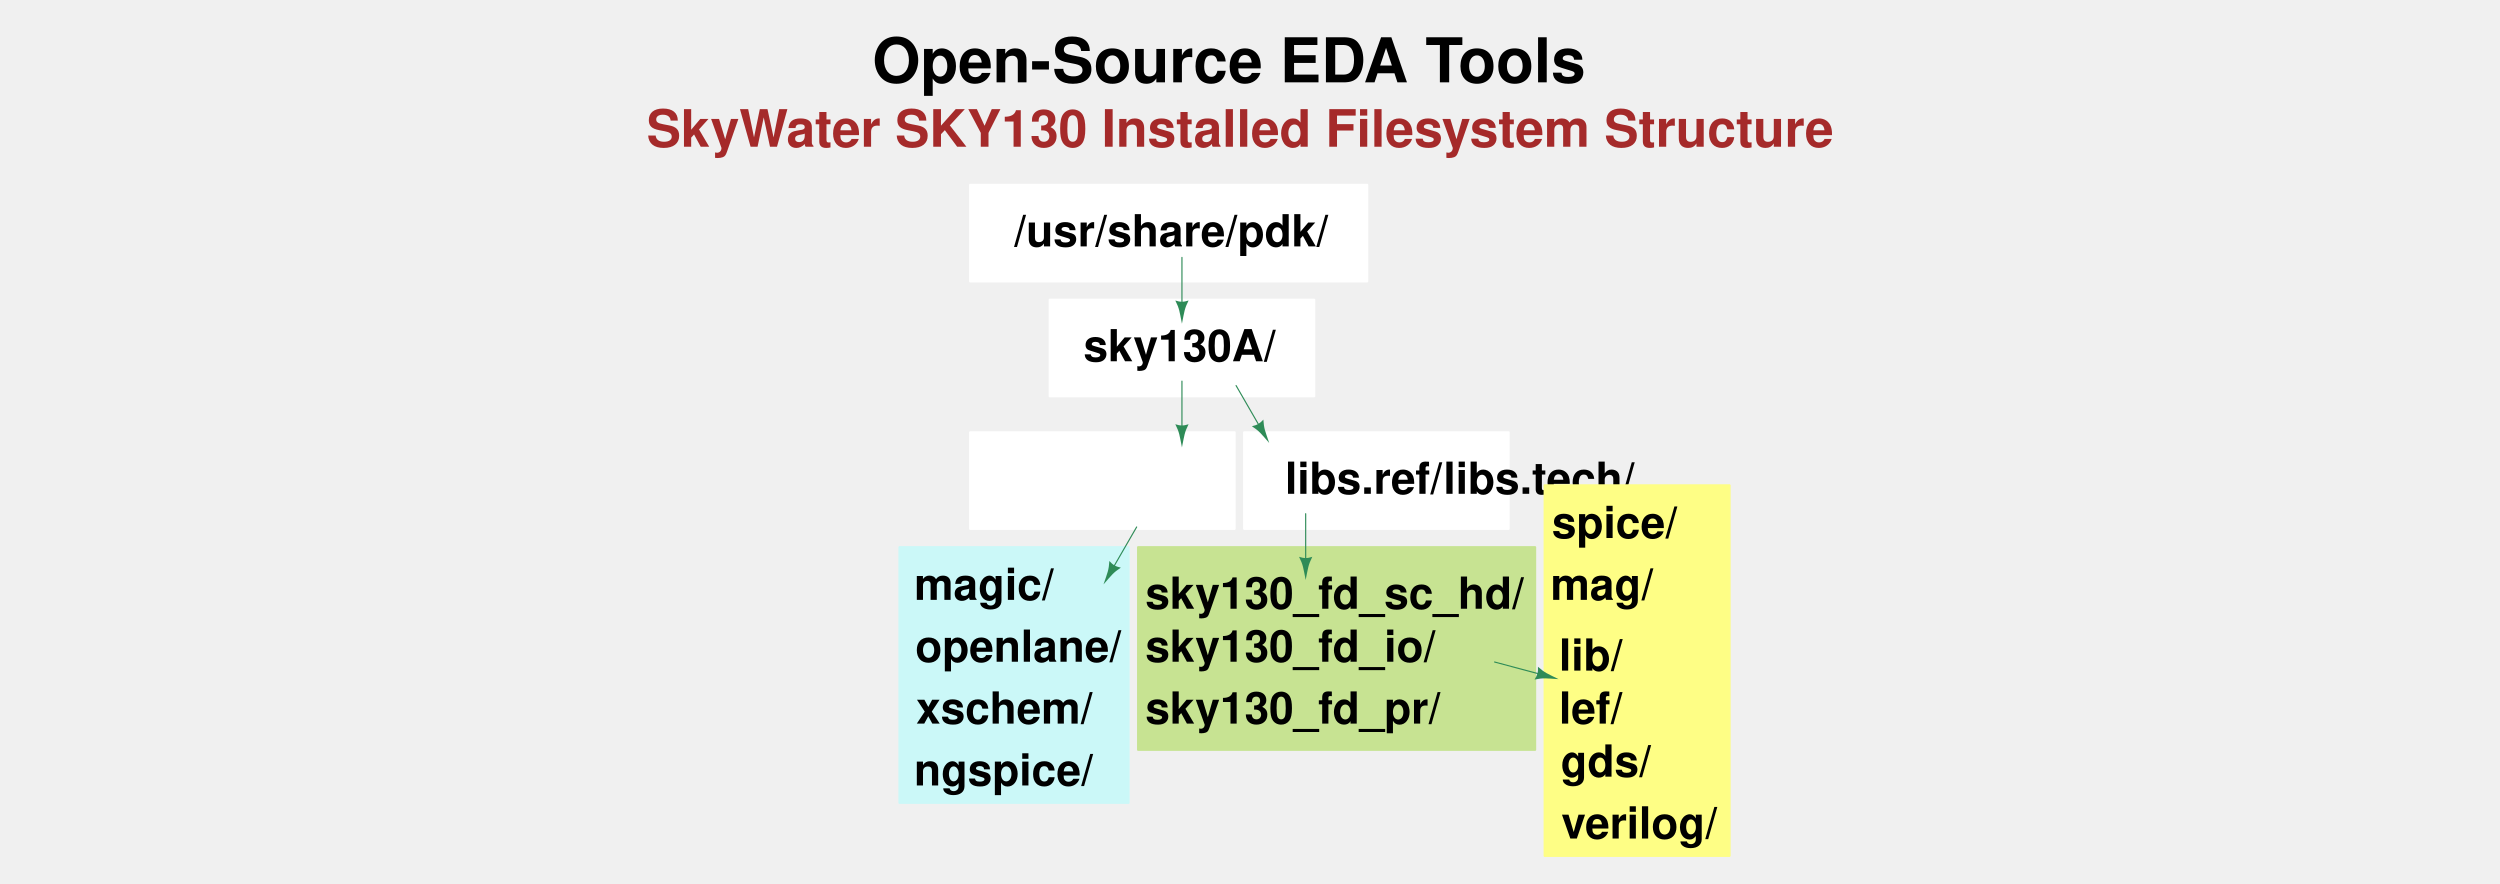
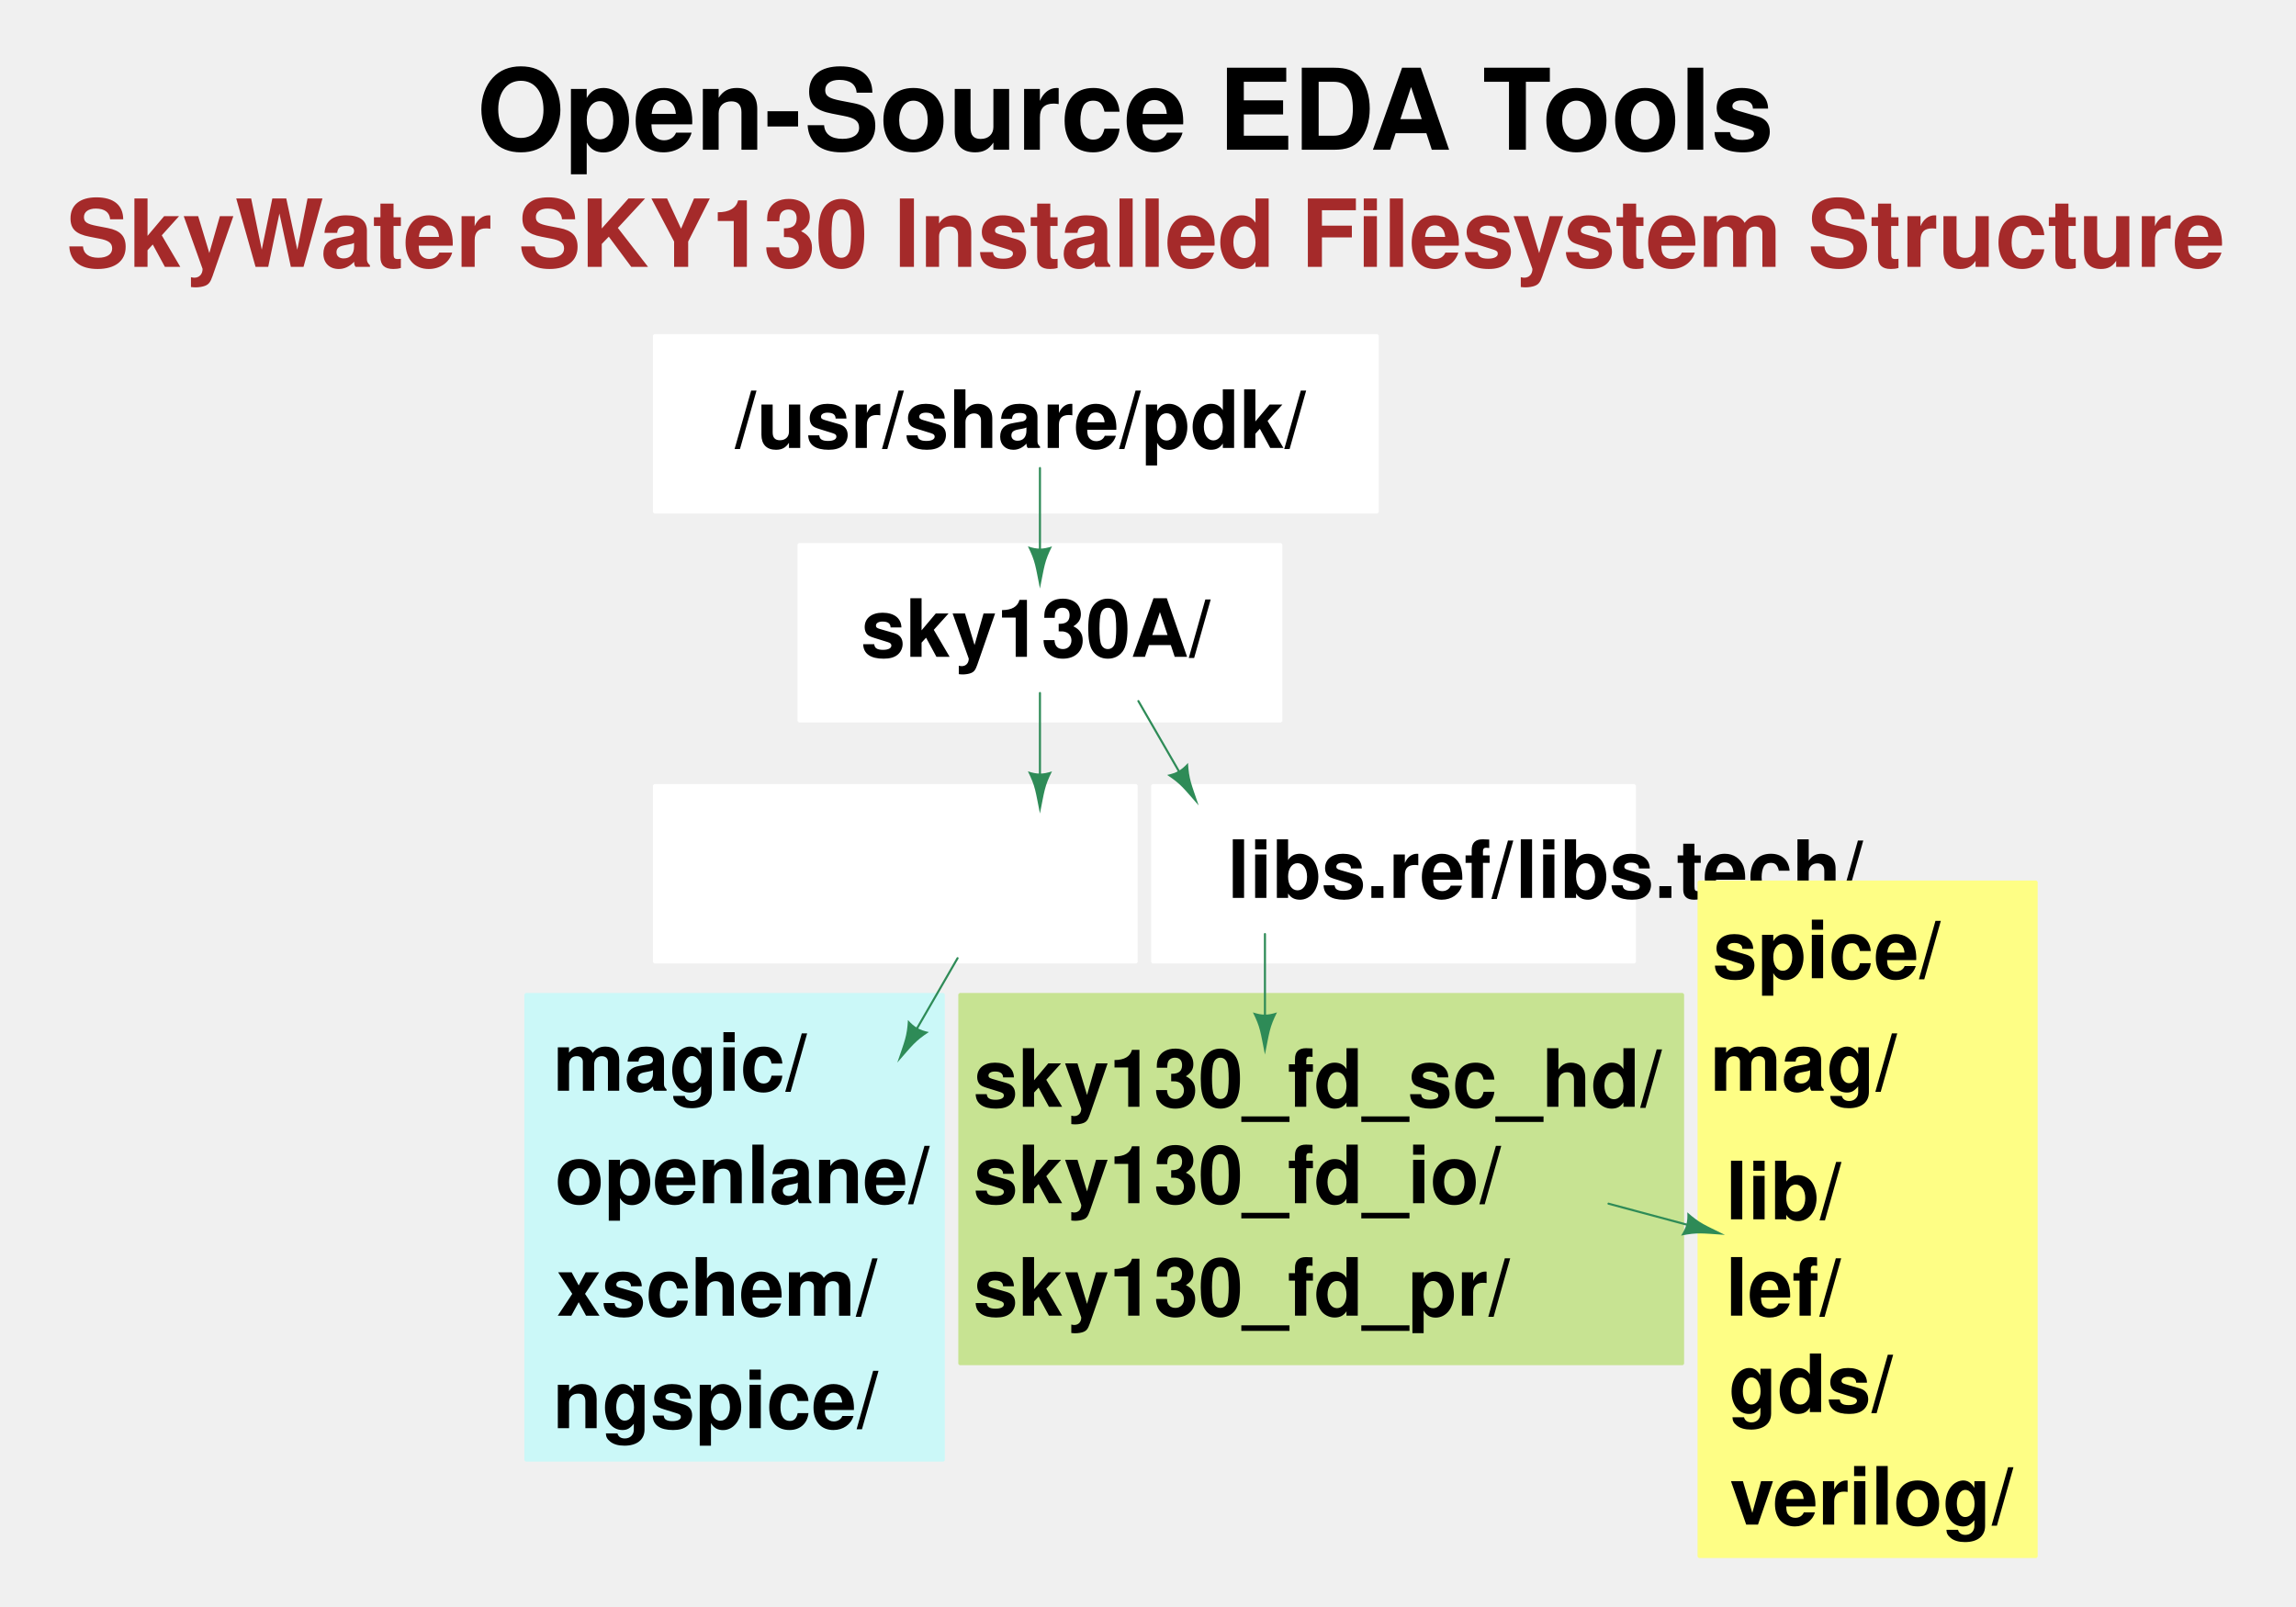
- <svg xmlns="http://www.w3.org/2000/svg" width="1980" height="700" viewBox="0 0 1980 700" version="1.1" id="svg5" xml:space="preserve">
+ <svg xmlns="http://www.w3.org/2000/svg" width="1000" height="700" viewBox="0 0 1000 700" version="1.1" id="svg5" xml:space="preserve">
  <defs id="defs2" />
  <g id="layer1">
-     <g id="g936" transform="matrix(0,1.333333,1.333333,0,318.1256,-31.62255)">
-       <text xml:space="preserve" transform="matrix(0,1,1,0,72.6414,279.547)" style="font-variant:normal;font-weight:bold;font-size:36.767px;font-family:Helvetica;-inkscape-font-specification:Helvetica-Bold;writing-mode:lr-tb;fill:#000000;fill-opacity:1;fill-rule:nonzero;stroke:none" id="text940">
-         <tspan x="0 28.605 51.069 71.511 93.976 106.219 130.743 153.207 175.672 189.974 210.416 230.859 241.08 265.603 292.149 318.695 328.916 351.38 373.845 396.309 406.531" y="0" id="tspan938">Open-Source EDA Tools</tspan>
-       </text>
-     </g>
-     <g id="g942" transform="matrix(0,1.333333,1.333333,0,318.1256,-31.62255)">
-       <text xml:space="preserve" transform="matrix(0,1,1,0,110.892,145.435)" style="font-variant:normal;font-weight:bold;font-size:30.639px;font-family:Helvetica;-inkscape-font-specification:Helvetica-Bold;writing-mode:lr-tb;fill:#a52a2a;fill-opacity:1;fill-rule:nonzero;stroke:none" id="text946">
-         <tspan x="0 20.436 37.471 54.507 83.43 100.465 110.668 127.703 139.622 148.14 168.576 190.697 211.133 228.169 245.204 262.239 270.757 279.274 297.995 315.03 325.233 342.268 350.786 359.304 376.339 395.059 403.577 422.297 430.815 439.333 456.368 473.403 490.438 507.474 517.677 534.712 561.95 570.468 590.904 601.107 613.025 631.746 648.781 658.984 677.704 689.623" y="0" id="tspan944">SkyWater SKY130 Installed Filesystem Structure</tspan>
-       </text>
-     </g>
-     <path d="m 768.108,146.126 v 76.997 h 314.987 v -76.997 z" style="fill:#ffffff;fill-opacity:1;fill-rule:evenodd;stroke:none;stroke-width:0.114" id="path948" />
-     <path d="m 768.108,146.126 v 76.997 h 314.987 v -76.997 z" style="fill:none;stroke:#ffffff;stroke-width:1.137;stroke-linecap:round;stroke-linejoin:bevel;stroke-miterlimit:6;stroke-dasharray:none;stroke-opacity:1" id="path950" />
-     <g id="g952" transform="matrix(0,1.142288,1.142288,0,374.4958,3.32724)">
-       <text xml:space="preserve" transform="matrix(0,1,1,0,167.905,375.161)" style="font-variant:normal;font-weight:bold;font-size:30.639px;font-family:Helvetica;-inkscape-font-specification:Helvetica-Bold;writing-mode:lr-tb;fill:#000000;fill-opacity:1;fill-rule:nonzero;stroke:none" id="text956">
-         <tspan x="0 8.518 27.238 44.273 56.192 64.71 81.745 100.465 117.501 129.419 146.454 154.972 173.692 192.413 209.448" y="0" id="tspan954">/usr/share/pdk/</tspan>
-       </text>
-     </g>
-     <path d="m 831.106,237.122 v 76.997 h 209.991 v -76.997 z" style="fill:#ffffff;fill-opacity:1;fill-rule:evenodd;stroke:none;stroke-width:0.114" id="path958" />
-     <path d="m 831.106,237.122 v 76.997 h 209.991 v -76.997 z" style="fill:none;stroke:#ffffff;stroke-width:1.137;stroke-linecap:round;stroke-linejoin:bevel;stroke-miterlimit:6;stroke-dasharray:none;stroke-opacity:1" id="path960" />
-     <g id="g962" transform="matrix(0,1.142288,1.142288,0,374.4958,3.32724)">
-       <text xml:space="preserve" transform="matrix(0,1,1,0,247.566,423.358)" style="font-variant:normal;font-weight:bold;font-size:30.639px;font-family:Helvetica;-inkscape-font-specification:Helvetica-Bold;writing-mode:lr-tb;fill:#000000;fill-opacity:1;fill-rule:nonzero;stroke:none" id="text966">
-         <tspan x="0 17.035 34.071 51.106 68.141 85.176 102.212 124.333" y="0" id="tspan964">sky130A/</tspan>
-       </text>
-     </g>
-     <path d="m 768.108,342.117 v 76.997 h 209.991 v -76.997 z" style="fill:#ffffff;fill-opacity:1;fill-rule:evenodd;stroke:none;stroke-width:0.114" id="path968" />
-     <path d="m 768.108,342.117 v 76.997 h 209.991 v -76.997 z" style="fill:none;stroke:#ffffff;stroke-width:1.137;stroke-linecap:round;stroke-linejoin:bevel;stroke-miterlimit:6;stroke-dasharray:none;stroke-opacity:1" id="path970" />
-     <path d="m 985.099,342.117 v 76.997 h 209.991 v -76.997 z" style="fill:#ffffff;fill-opacity:1;fill-rule:evenodd;stroke:none;stroke-width:0.114" id="path972" />
-     <path d="m 985.099,342.117 v 76.997 h 209.991 v -76.997 z" style="fill:none;stroke:#ffffff;stroke-width:1.137;stroke-linecap:round;stroke-linejoin:bevel;stroke-miterlimit:6;stroke-dasharray:none;stroke-opacity:1" id="path974" />
-     <g id="g976" transform="matrix(0,1.142288,1.142288,0,374.4958,3.32724)">
-       <text xml:space="preserve" transform="matrix(0,1,1,0,339.484,563.135)" style="font-variant:normal;font-weight:bold;font-size:30.639px;font-family:Helvetica;-inkscape-font-specification:Helvetica-Bold;writing-mode:lr-tb;fill:#000000;fill-opacity:1;fill-rule:nonzero;stroke:none" id="text980">
-         <tspan x="0 8.518 17.035 35.756 52.791 61.309 73.227 90.262 100.465 -189.962 -181.444 -172.927 -154.206 -137.171 -128.653 -118.451 -101.415 -84.38 -65.66" y="0" id="tspan978">libs.ref/libs.tech/</tspan>
-       </text>
-     </g>
-     <path d="M 936.102,243.247 V 203.873" style="fill:none;stroke:#2e8b57;stroke-width:0.91;stroke-linecap:round;stroke-linejoin:bevel;stroke-miterlimit:6;stroke-dasharray:none;stroke-opacity:1" id="path982" />
-     <path d="m 941.352,237.997 c -3.282,6.562 -3.282,8.531 -5.25,18.374 -1.969,-9.843 -1.969,-11.811 -5.25,-18.374 3.937,1.312 6.562,1.312 10.5,0" style="fill:#2e8b57;fill-opacity:1;fill-rule:evenodd;stroke:none;stroke-width:0.114" id="path984" />
-     <path d="M 936.102,341.242 V 301.869" style="fill:none;stroke:#2e8b57;stroke-width:0.91;stroke-linecap:round;stroke-linejoin:bevel;stroke-miterlimit:6;stroke-dasharray:none;stroke-opacity:1" id="path986" />
-     <path d="m 941.352,335.992 c -3.282,6.562 -3.282,8.531 -5.25,18.375 -1.969,-9.844 -1.969,-11.812 -5.25,-18.375 3.937,1.312 6.562,1.312 10.5,0" style="fill:#2e8b57;fill-opacity:1;fill-rule:evenodd;stroke:none;stroke-width:0.114" id="path988" />
-     <path d="M 998.662,339.484 978.974,305.386" style="fill:none;stroke:#2e8b57;stroke-width:0.91;stroke-linecap:round;stroke-linejoin:bevel;stroke-miterlimit:6;stroke-dasharray:none;stroke-opacity:1" id="path990" />
-     <path d="m 1000.583,332.312 c 0.44,7.324 1.424,9.029 4.641,18.538 -6.626,-7.54 -7.611,-9.246 -13.734,-13.288 4.065,-0.832 6.34,-2.144 9.093,-5.25" style="fill:#2e8b57;fill-opacity:1;fill-rule:evenodd;stroke:none;stroke-width:0.114" id="path992" />
-     <path d="M 712.111,433.113 V 636.105 H 894.103 V 433.113 Z" style="fill:#cbf8f8;fill-opacity:1;fill-rule:evenodd;stroke:none;stroke-width:0.114" id="path994" />
-     <path d="M 712.111,433.113 V 636.105 H 894.103 V 433.113 Z" style="fill:none;stroke:#cbf8f8;stroke-width:1.137;stroke-linecap:round;stroke-linejoin:bevel;stroke-miterlimit:6;stroke-dasharray:none;stroke-opacity:1" id="path996" />
-     <g id="g998" transform="matrix(0,1.142288,1.142288,0,374.4958,3.32724)">
-       <text xml:space="preserve" transform="matrix(0,1,1,0,498.806,307.327)" style="font-variant:normal;font-weight:bold;font-size:30.639px;font-family:Helvetica;-inkscape-font-specification:Helvetica-Bold;writing-mode:lr-tb;fill:#000000;fill-opacity:1;fill-rule:nonzero;stroke:none" id="text1006">
-         <tspan x="0 17.035 34.071 51.106 69.826 86.862 114.1" y="0" id="tspan1000">xschem/</tspan>
-         <tspan x="-0.581 18.139 36.86 53.895 72.615 81.133 98.168 116.889 133.924" y="-42.895" id="tspan1002">openlane/</tspan>
-         <tspan x="-1.345 25.893 42.928 61.649 70.167 87.202" y="-85.789" id="tspan1004">magic/</tspan>
-       </text>
-     </g>
-     <path d="m 880.541,451.48 19.687,-34.1" style="fill:none;stroke:#2e8b57;stroke-width:0.91;stroke-linecap:round;stroke-linejoin:bevel;stroke-miterlimit:6;stroke-dasharray:none;stroke-opacity:1" id="path1008" />
-     <path d="m 887.712,449.558 c -6.122,4.043 -7.106,5.748 -13.733,13.288 3.217,-9.51 4.2,-11.214 4.64,-18.538 2.754,3.106 5.027,4.418 9.093,5.25" style="fill:#2e8b57;fill-opacity:1;fill-rule:evenodd;stroke:none;stroke-width:0.114" id="path1010" />
-     <path d="M 901.103,433.113 V 594.106 H 1216.09 V 433.113 Z" style="fill:#c7e392;fill-opacity:1;fill-rule:evenodd;stroke:none;stroke-width:0.114" id="path1012" />
-     <path d="M 901.103,433.113 V 594.106 H 1216.09 V 433.113 Z" style="fill:none;stroke:#c7e392;stroke-width:1.137;stroke-linecap:round;stroke-linejoin:bevel;stroke-miterlimit:6;stroke-dasharray:none;stroke-opacity:1" id="path1014" />
-     <g id="g1016" transform="matrix(0,1.142288,1.142288,0,374.4958,3.32724)">
-       <text xml:space="preserve" transform="matrix(0,1,1,0,419.145,466.253)" style="font-variant:normal;font-weight:bold;font-size:30.639px;font-family:Helvetica;-inkscape-font-specification:Helvetica-Bold;writing-mode:lr-tb;fill:#000000;fill-opacity:1;fill-rule:nonzero;stroke:none" id="text1024">
-         <tspan x="0 17.035 34.071 51.106 68.141 85.176 102.212 119.247 129.45 148.17 165.205 182.241 199.276 216.311 235.032 253.752" y="0" id="tspan1018">sky130_fd_sc_hd/</tspan>
-         <tspan x="0 17.035 34.071 51.106 68.141 85.176 102.212 119.247 129.45 148.17 165.205 183.926 195.844" y="79.661" id="tspan1020">sky130_fd_pr/</tspan>
-         <tspan x="0 17.035 34.071 51.106 68.141 85.176 102.212 119.247 129.45 148.17 165.205 173.723 192.444" y="36.767" id="tspan1022">sky130_fd_io/</tspan>
-       </text>
-     </g>
-     <path d="M 1034.098,446.238 V 406.865" style="fill:none;stroke:#2e8b57;stroke-width:0.91;stroke-linecap:round;stroke-linejoin:bevel;stroke-miterlimit:6;stroke-dasharray:none;stroke-opacity:1" id="path1026" />
-     <path d="m 1039.348,440.988 c -3.281,6.562 -3.281,8.531 -5.25,18.375 -1.968,-9.844 -1.968,-11.812 -5.25,-18.375 3.938,1.312 6.562,1.312 10.5,0" style="fill:#2e8b57;fill-opacity:1;fill-rule:evenodd;stroke:none;stroke-width:0.114" id="path1028" />
-     <path d="m 1223.089,384.115 v 293.988 h 146.994 V 384.115 Z" style="fill:#fefe85;fill-opacity:1;fill-rule:evenodd;stroke:none;stroke-width:0.114" id="path1030" />
-     <path d="m 1223.089,384.115 v 293.988 h 146.994 V 384.115 Z" style="fill:none;stroke:#fefe85;stroke-width:1.137;stroke-linecap:round;stroke-linejoin:bevel;stroke-miterlimit:6;stroke-dasharray:none;stroke-opacity:1" id="path1032" />
-     <g id="g1034" transform="matrix(0,1.142288,1.142288,0,374.4958,3.32724)">
-       <text xml:space="preserve" transform="matrix(0,1,1,0,370.122,748.131)" style="font-variant:normal;font-weight:bold;font-size:30.639px;font-family:Helvetica;-inkscape-font-specification:Helvetica-Bold;writing-mode:lr-tb;fill:#000000;fill-opacity:1;fill-rule:nonzero;stroke:none" id="text1048">
-         <tspan x="0 17.035 35.756 44.273 61.309 78.344" y="0" id="tspan1036">spice/</tspan>
-         <tspan x="-0.948 26.29 43.325 62.046" y="42.895" id="tspan1038">mag/</tspan>
-         <tspan x="4.965 13.483 22.001 40.721" y="91.917" id="tspan1040">lib/</tspan>
-         <tspan x="4.965 13.483 30.518 40.721" y="128.684" id="tspan1042">lef/</tspan>
-         <tspan x="6.586 23.621 40.656 52.575 61.092 69.61 88.33 107.051" y="208.345" id="tspan1044">verilog/</tspan>
-         <tspan x="5.975 24.695 43.416 60.451" y="165.451" id="tspan1046">gds/</tspan>
-       </text>
-     </g>
-     <path d="M 1221.768,534.506 1183.736,524.316" style="fill:none;stroke:#2e8b57;stroke-width:0.91;stroke-linecap:round;stroke-linejoin:bevel;stroke-miterlimit:6;stroke-dasharray:none;stroke-opacity:1" id="path1050" />
-     <path d="m 1218.055,528.076 c 5.49,4.868 7.392,5.378 16.39,9.827 -10.017,-0.647 -11.919,-1.156 -19.107,0.315 2.287,-3.463 2.966,-5.999 2.717,-10.142" style="fill:#2e8b57;fill-opacity:1;fill-rule:evenodd;stroke:none;stroke-width:0.114" id="path1052" />
-     <g id="g1054" transform="matrix(0,1.142288,1.142288,0,374.4958,3.32724)">
-       <text xml:space="preserve" transform="matrix(0,1,1,0,541.701,305.891)" style="font-variant:normal;font-weight:bold;font-size:30.639px;font-family:Helvetica;-inkscape-font-specification:Helvetica-Bold;writing-mode:lr-tb;fill:#000000;fill-opacity:1;fill-rule:nonzero;stroke:none" id="text1058">
-         <tspan x="0 18.72 37.441 54.476 73.197 81.714 98.749 115.785" y="0" id="tspan1056">ngspice/</tspan>
-       </text>
+     <g id="g2043" transform="translate(-483.1646)">
+       <g id="g936" transform="matrix(0,1.333333,1.333333,0,318.1256,-31.62255)">
+         <text xml:space="preserve" transform="matrix(0,1,1,0,72.6414,279.547)" style="font-variant:normal;font-weight:bold;font-size:36.767px;font-family:Helvetica;-inkscape-font-specification:Helvetica-Bold;writing-mode:lr-tb;fill:#000000;fill-opacity:1;fill-rule:nonzero;stroke:none" id="text940">
+           <tspan x="0 28.605 51.069 71.511 93.976 106.219 130.743 153.207 175.672 189.974 210.416 230.859 241.08 265.603 292.149 318.695 328.916 351.38 373.845 396.309 406.531" y="0" id="tspan938">Open-Source EDA Tools</tspan>
+         </text>
+       </g>
+       <g id="g942" transform="matrix(0,1.333333,1.333333,0,318.1256,-31.62255)">
+         <text xml:space="preserve" transform="matrix(0,1,1,0,110.892,145.435)" style="font-variant:normal;font-weight:bold;font-size:30.639px;font-family:Helvetica;-inkscape-font-specification:Helvetica-Bold;writing-mode:lr-tb;fill:#a52a2a;fill-opacity:1;fill-rule:nonzero;stroke:none" id="text946">
+           <tspan x="0 20.436 37.471 54.507 83.43 100.465 110.668 127.703 139.622 148.14 168.576 190.697 211.133 228.169 245.204 262.239 270.757 279.274 297.995 315.03 325.233 342.268 350.786 359.304 376.339 395.059 403.577 422.297 430.815 439.333 456.368 473.403 490.438 507.474 517.677 534.712 561.95 570.468 590.904 601.107 613.025 631.746 648.781 658.984 677.704 689.623" y="0" id="tspan944">SkyWater SKY130 Installed Filesystem Structure</tspan>
+         </text>
+       </g>
+       <path d="m 768.108,146.126 v 76.997 h 314.987 v -76.997 z" style="fill:#ffffff;fill-opacity:1;fill-rule:evenodd;stroke:none;stroke-width:0.114" id="path948" />
+       <path d="m 768.108,146.126 v 76.997 h 314.987 v -76.997 z" style="fill:none;stroke:#ffffff;stroke-width:1.137;stroke-linecap:round;stroke-linejoin:bevel;stroke-miterlimit:6;stroke-dasharray:none;stroke-opacity:1" id="path950" />
+       <g id="g952" transform="matrix(0,1.142288,1.142288,0,374.4958,3.32724)">
+         <text xml:space="preserve" transform="matrix(0,1,1,0,167.905,375.161)" style="font-variant:normal;font-weight:bold;font-size:30.639px;font-family:Helvetica;-inkscape-font-specification:Helvetica-Bold;writing-mode:lr-tb;fill:#000000;fill-opacity:1;fill-rule:nonzero;stroke:none" id="text956">
+           <tspan x="0 8.518 27.238 44.273 56.192 64.71 81.745 100.465 117.501 129.419 146.454 154.972 173.692 192.413 209.448" y="0" id="tspan954">/usr/share/pdk/</tspan>
+         </text>
+       </g>
+       <path d="m 831.106,237.122 v 76.997 h 209.991 v -76.997 z" style="fill:#ffffff;fill-opacity:1;fill-rule:evenodd;stroke:none;stroke-width:0.114" id="path958" />
+       <path d="m 831.106,237.122 v 76.997 h 209.991 v -76.997 z" style="fill:none;stroke:#ffffff;stroke-width:1.137;stroke-linecap:round;stroke-linejoin:bevel;stroke-miterlimit:6;stroke-dasharray:none;stroke-opacity:1" id="path960" />
+       <g id="g962" transform="matrix(0,1.142288,1.142288,0,374.4958,3.32724)">
+         <text xml:space="preserve" transform="matrix(0,1,1,0,247.566,423.358)" style="font-variant:normal;font-weight:bold;font-size:30.639px;font-family:Helvetica;-inkscape-font-specification:Helvetica-Bold;writing-mode:lr-tb;fill:#000000;fill-opacity:1;fill-rule:nonzero;stroke:none" id="text966">
+           <tspan x="0 17.035 34.071 51.106 68.141 85.176 102.212 124.333" y="0" id="tspan964">sky130A/</tspan>
+         </text>
+       </g>
+       <path d="m 768.108,342.117 v 76.997 h 209.991 v -76.997 z" style="fill:#ffffff;fill-opacity:1;fill-rule:evenodd;stroke:none;stroke-width:0.114" id="path968" />
+       <path d="m 768.108,342.117 v 76.997 h 209.991 v -76.997 z" style="fill:none;stroke:#ffffff;stroke-width:1.137;stroke-linecap:round;stroke-linejoin:bevel;stroke-miterlimit:6;stroke-dasharray:none;stroke-opacity:1" id="path970" />
+       <path d="m 985.099,342.117 v 76.997 h 209.991 v -76.997 z" style="fill:#ffffff;fill-opacity:1;fill-rule:evenodd;stroke:none;stroke-width:0.114" id="path972" />
+       <path d="m 985.099,342.117 v 76.997 h 209.991 v -76.997 z" style="fill:none;stroke:#ffffff;stroke-width:1.137;stroke-linecap:round;stroke-linejoin:bevel;stroke-miterlimit:6;stroke-dasharray:none;stroke-opacity:1" id="path974" />
+       <g id="g976" transform="matrix(0,1.142288,1.142288,0,374.4958,3.32724)">
+         <text xml:space="preserve" transform="matrix(0,1,1,0,339.484,563.135)" style="font-variant:normal;font-weight:bold;font-size:30.639px;font-family:Helvetica;-inkscape-font-specification:Helvetica-Bold;writing-mode:lr-tb;fill:#000000;fill-opacity:1;fill-rule:nonzero;stroke:none" id="text980">
+           <tspan x="0 8.518 17.035 35.756 52.791 61.309 73.227 90.262 100.465 -189.962 -181.444 -172.927 -154.206 -137.171 -128.653 -118.451 -101.415 -84.38 -65.66" y="0" id="tspan978">libs.ref/libs.tech/</tspan>
+         </text>
+       </g>
+       <path d="M 936.102,243.247 V 203.873" style="fill:none;stroke:#2e8b57;stroke-width:0.91;stroke-linecap:round;stroke-linejoin:bevel;stroke-miterlimit:6;stroke-dasharray:none;stroke-opacity:1" id="path982" />
+       <path d="m 941.352,237.997 c -3.282,6.562 -3.282,8.531 -5.25,18.374 -1.969,-9.843 -1.969,-11.811 -5.25,-18.374 3.937,1.312 6.562,1.312 10.5,0" style="fill:#2e8b57;fill-opacity:1;fill-rule:evenodd;stroke:none;stroke-width:0.114" id="path984" />
+       <path d="M 936.102,341.242 V 301.869" style="fill:none;stroke:#2e8b57;stroke-width:0.91;stroke-linecap:round;stroke-linejoin:bevel;stroke-miterlimit:6;stroke-dasharray:none;stroke-opacity:1" id="path986" />
+       <path d="m 941.352,335.992 c -3.282,6.562 -3.282,8.531 -5.25,18.375 -1.969,-9.844 -1.969,-11.812 -5.25,-18.375 3.937,1.312 6.562,1.312 10.5,0" style="fill:#2e8b57;fill-opacity:1;fill-rule:evenodd;stroke:none;stroke-width:0.114" id="path988" />
+       <path d="M 998.662,339.484 978.974,305.386" style="fill:none;stroke:#2e8b57;stroke-width:0.91;stroke-linecap:round;stroke-linejoin:bevel;stroke-miterlimit:6;stroke-dasharray:none;stroke-opacity:1" id="path990" />
+       <path d="m 1000.583,332.312 c 0.44,7.324 1.424,9.029 4.641,18.538 -6.626,-7.54 -7.611,-9.246 -13.734,-13.288 4.065,-0.832 6.34,-2.144 9.093,-5.25" style="fill:#2e8b57;fill-opacity:1;fill-rule:evenodd;stroke:none;stroke-width:0.114" id="path992" />
+       <path d="M 712.111,433.113 V 636.105 H 894.103 V 433.113 Z" style="fill:#cbf8f8;fill-opacity:1;fill-rule:evenodd;stroke:none;stroke-width:0.114" id="path994" />
+       <path d="M 712.111,433.113 V 636.105 H 894.103 V 433.113 Z" style="fill:none;stroke:#cbf8f8;stroke-width:1.137;stroke-linecap:round;stroke-linejoin:bevel;stroke-miterlimit:6;stroke-dasharray:none;stroke-opacity:1" id="path996" />
+       <g id="g998" transform="matrix(0,1.142288,1.142288,0,374.4958,3.32724)">
+         <text xml:space="preserve" transform="matrix(0,1,1,0,498.806,307.327)" style="font-variant:normal;font-weight:bold;font-size:30.639px;font-family:Helvetica;-inkscape-font-specification:Helvetica-Bold;writing-mode:lr-tb;fill:#000000;fill-opacity:1;fill-rule:nonzero;stroke:none" id="text1006">
+           <tspan x="0 17.035 34.071 51.106 69.826 86.862 114.1" y="0" id="tspan1000">xschem/</tspan>
+           <tspan x="-0.581 18.139 36.86 53.895 72.615 81.133 98.168 116.889 133.924" y="-42.895" id="tspan1002">openlane/</tspan>
+           <tspan x="-1.345 25.893 42.928 61.649 70.167 87.202" y="-85.789" id="tspan1004">magic/</tspan>
+         </text>
+       </g>
+       <path d="m 880.541,451.48 19.687,-34.1" style="fill:none;stroke:#2e8b57;stroke-width:0.91;stroke-linecap:round;stroke-linejoin:bevel;stroke-miterlimit:6;stroke-dasharray:none;stroke-opacity:1" id="path1008" />
+       <path d="m 887.712,449.558 c -6.122,4.043 -7.106,5.748 -13.733,13.288 3.217,-9.51 4.2,-11.214 4.64,-18.538 2.754,3.106 5.027,4.418 9.093,5.25" style="fill:#2e8b57;fill-opacity:1;fill-rule:evenodd;stroke:none;stroke-width:0.114" id="path1010" />
+       <path d="M 901.103,433.113 V 594.106 H 1216.09 V 433.113 Z" style="fill:#c7e392;fill-opacity:1;fill-rule:evenodd;stroke:none;stroke-width:0.114" id="path1012" />
+       <path d="M 901.103,433.113 V 594.106 H 1216.09 V 433.113 Z" style="fill:none;stroke:#c7e392;stroke-width:1.137;stroke-linecap:round;stroke-linejoin:bevel;stroke-miterlimit:6;stroke-dasharray:none;stroke-opacity:1" id="path1014" />
+       <g id="g1016" transform="matrix(0,1.142288,1.142288,0,374.4958,3.32724)">
+         <text xml:space="preserve" transform="matrix(0,1,1,0,419.145,466.253)" style="font-variant:normal;font-weight:bold;font-size:30.639px;font-family:Helvetica;-inkscape-font-specification:Helvetica-Bold;writing-mode:lr-tb;fill:#000000;fill-opacity:1;fill-rule:nonzero;stroke:none" id="text1024">
+           <tspan x="0 17.035 34.071 51.106 68.141 85.176 102.212 119.247 129.45 148.17 165.205 182.241 199.276 216.311 235.032 253.752" y="0" id="tspan1018">sky130_fd_sc_hd/</tspan>
+           <tspan x="0 17.035 34.071 51.106 68.141 85.176 102.212 119.247 129.45 148.17 165.205 183.926 195.844" y="79.661" id="tspan1020">sky130_fd_pr/</tspan>
+           <tspan x="0 17.035 34.071 51.106 68.141 85.176 102.212 119.247 129.45 148.17 165.205 173.723 192.444" y="36.767" id="tspan1022">sky130_fd_io/</tspan>
+         </text>
+       </g>
+       <path d="M 1034.098,446.238 V 406.865" style="fill:none;stroke:#2e8b57;stroke-width:0.91;stroke-linecap:round;stroke-linejoin:bevel;stroke-miterlimit:6;stroke-dasharray:none;stroke-opacity:1" id="path1026" />
+       <path d="m 1039.348,440.988 c -3.281,6.562 -3.281,8.531 -5.25,18.375 -1.968,-9.844 -1.968,-11.812 -5.25,-18.375 3.938,1.312 6.562,1.312 10.5,0" style="fill:#2e8b57;fill-opacity:1;fill-rule:evenodd;stroke:none;stroke-width:0.114" id="path1028" />
+       <path d="m 1223.089,384.115 v 293.988 h 146.994 V 384.115 Z" style="fill:#fefe85;fill-opacity:1;fill-rule:evenodd;stroke:none;stroke-width:0.114" id="path1030" />
+       <path d="m 1223.089,384.115 v 293.988 h 146.994 V 384.115 Z" style="fill:none;stroke:#fefe85;stroke-width:1.137;stroke-linecap:round;stroke-linejoin:bevel;stroke-miterlimit:6;stroke-dasharray:none;stroke-opacity:1" id="path1032" />
+       <g id="g1034" transform="matrix(0,1.142288,1.142288,0,374.4958,3.32724)">
+         <text xml:space="preserve" transform="matrix(0,1,1,0,370.122,748.131)" style="font-variant:normal;font-weight:bold;font-size:30.639px;font-family:Helvetica;-inkscape-font-specification:Helvetica-Bold;writing-mode:lr-tb;fill:#000000;fill-opacity:1;fill-rule:nonzero;stroke:none" id="text1048">
+           <tspan x="0 17.035 35.756 44.273 61.309 78.344" y="0" id="tspan1036">spice/</tspan>
+           <tspan x="-0.948 26.29 43.325 62.046" y="42.895" id="tspan1038">mag/</tspan>
+           <tspan x="4.965 13.483 22.001 40.721" y="91.917" id="tspan1040">lib/</tspan>
+           <tspan x="4.965 13.483 30.518 40.721" y="128.684" id="tspan1042">lef/</tspan>
+           <tspan x="6.586 23.621 40.656 52.575 61.092 69.61 88.33 107.051" y="208.345" id="tspan1044">verilog/</tspan>
+           <tspan x="5.975 24.695 43.416 60.451" y="165.451" id="tspan1046">gds/</tspan>
+         </text>
+       </g>
+       <path d="M 1221.768,534.506 1183.736,524.316" style="fill:none;stroke:#2e8b57;stroke-width:0.91;stroke-linecap:round;stroke-linejoin:bevel;stroke-miterlimit:6;stroke-dasharray:none;stroke-opacity:1" id="path1050" />
+       <path d="m 1218.055,528.076 c 5.49,4.868 7.392,5.378 16.39,9.827 -10.017,-0.647 -11.919,-1.156 -19.107,0.315 2.287,-3.463 2.966,-5.999 2.717,-10.142" style="fill:#2e8b57;fill-opacity:1;fill-rule:evenodd;stroke:none;stroke-width:0.114" id="path1052" />
+       <g id="g1054" transform="matrix(0,1.142288,1.142288,0,374.4958,3.32724)">
+         <text xml:space="preserve" transform="matrix(0,1,1,0,541.701,305.891)" style="font-variant:normal;font-weight:bold;font-size:30.639px;font-family:Helvetica;-inkscape-font-specification:Helvetica-Bold;writing-mode:lr-tb;fill:#000000;fill-opacity:1;fill-rule:nonzero;stroke:none" id="text1058">
+           <tspan x="0 18.72 37.441 54.476 73.197 81.714 98.749 115.785" y="0" id="tspan1056">ngspice/</tspan>
+         </text>
+       </g>
    </g>
  </g>
</svg>
